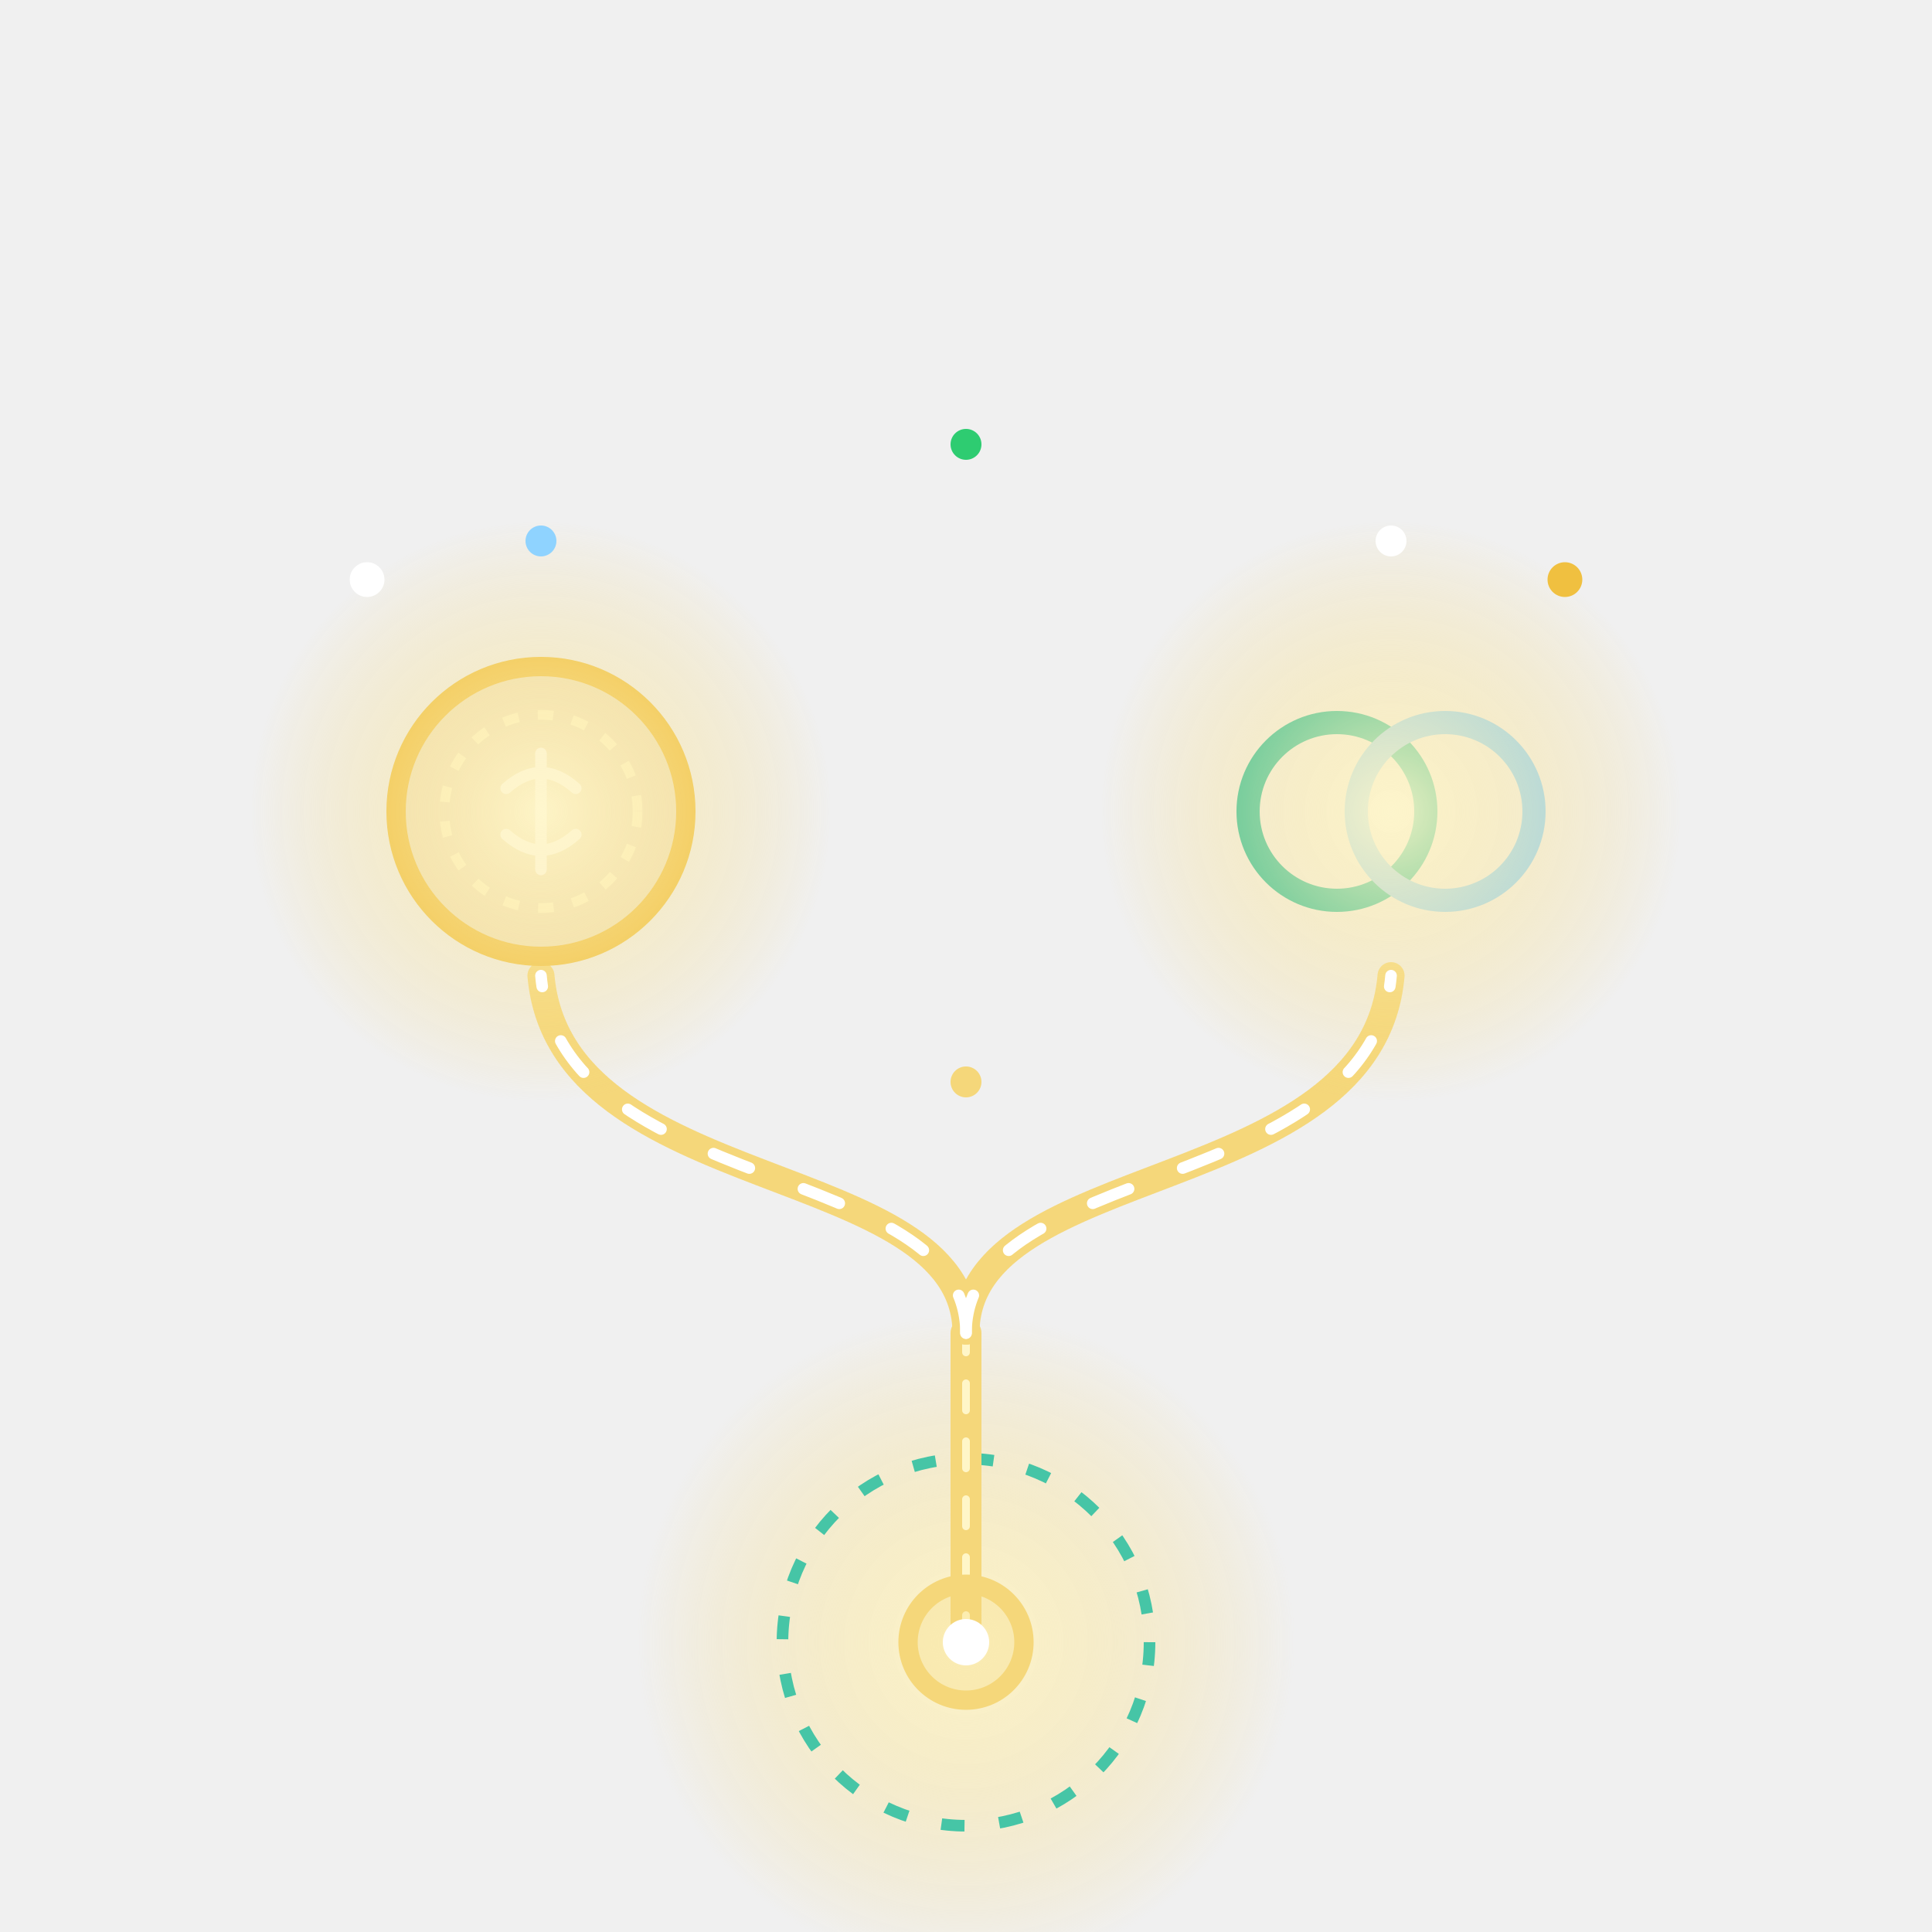
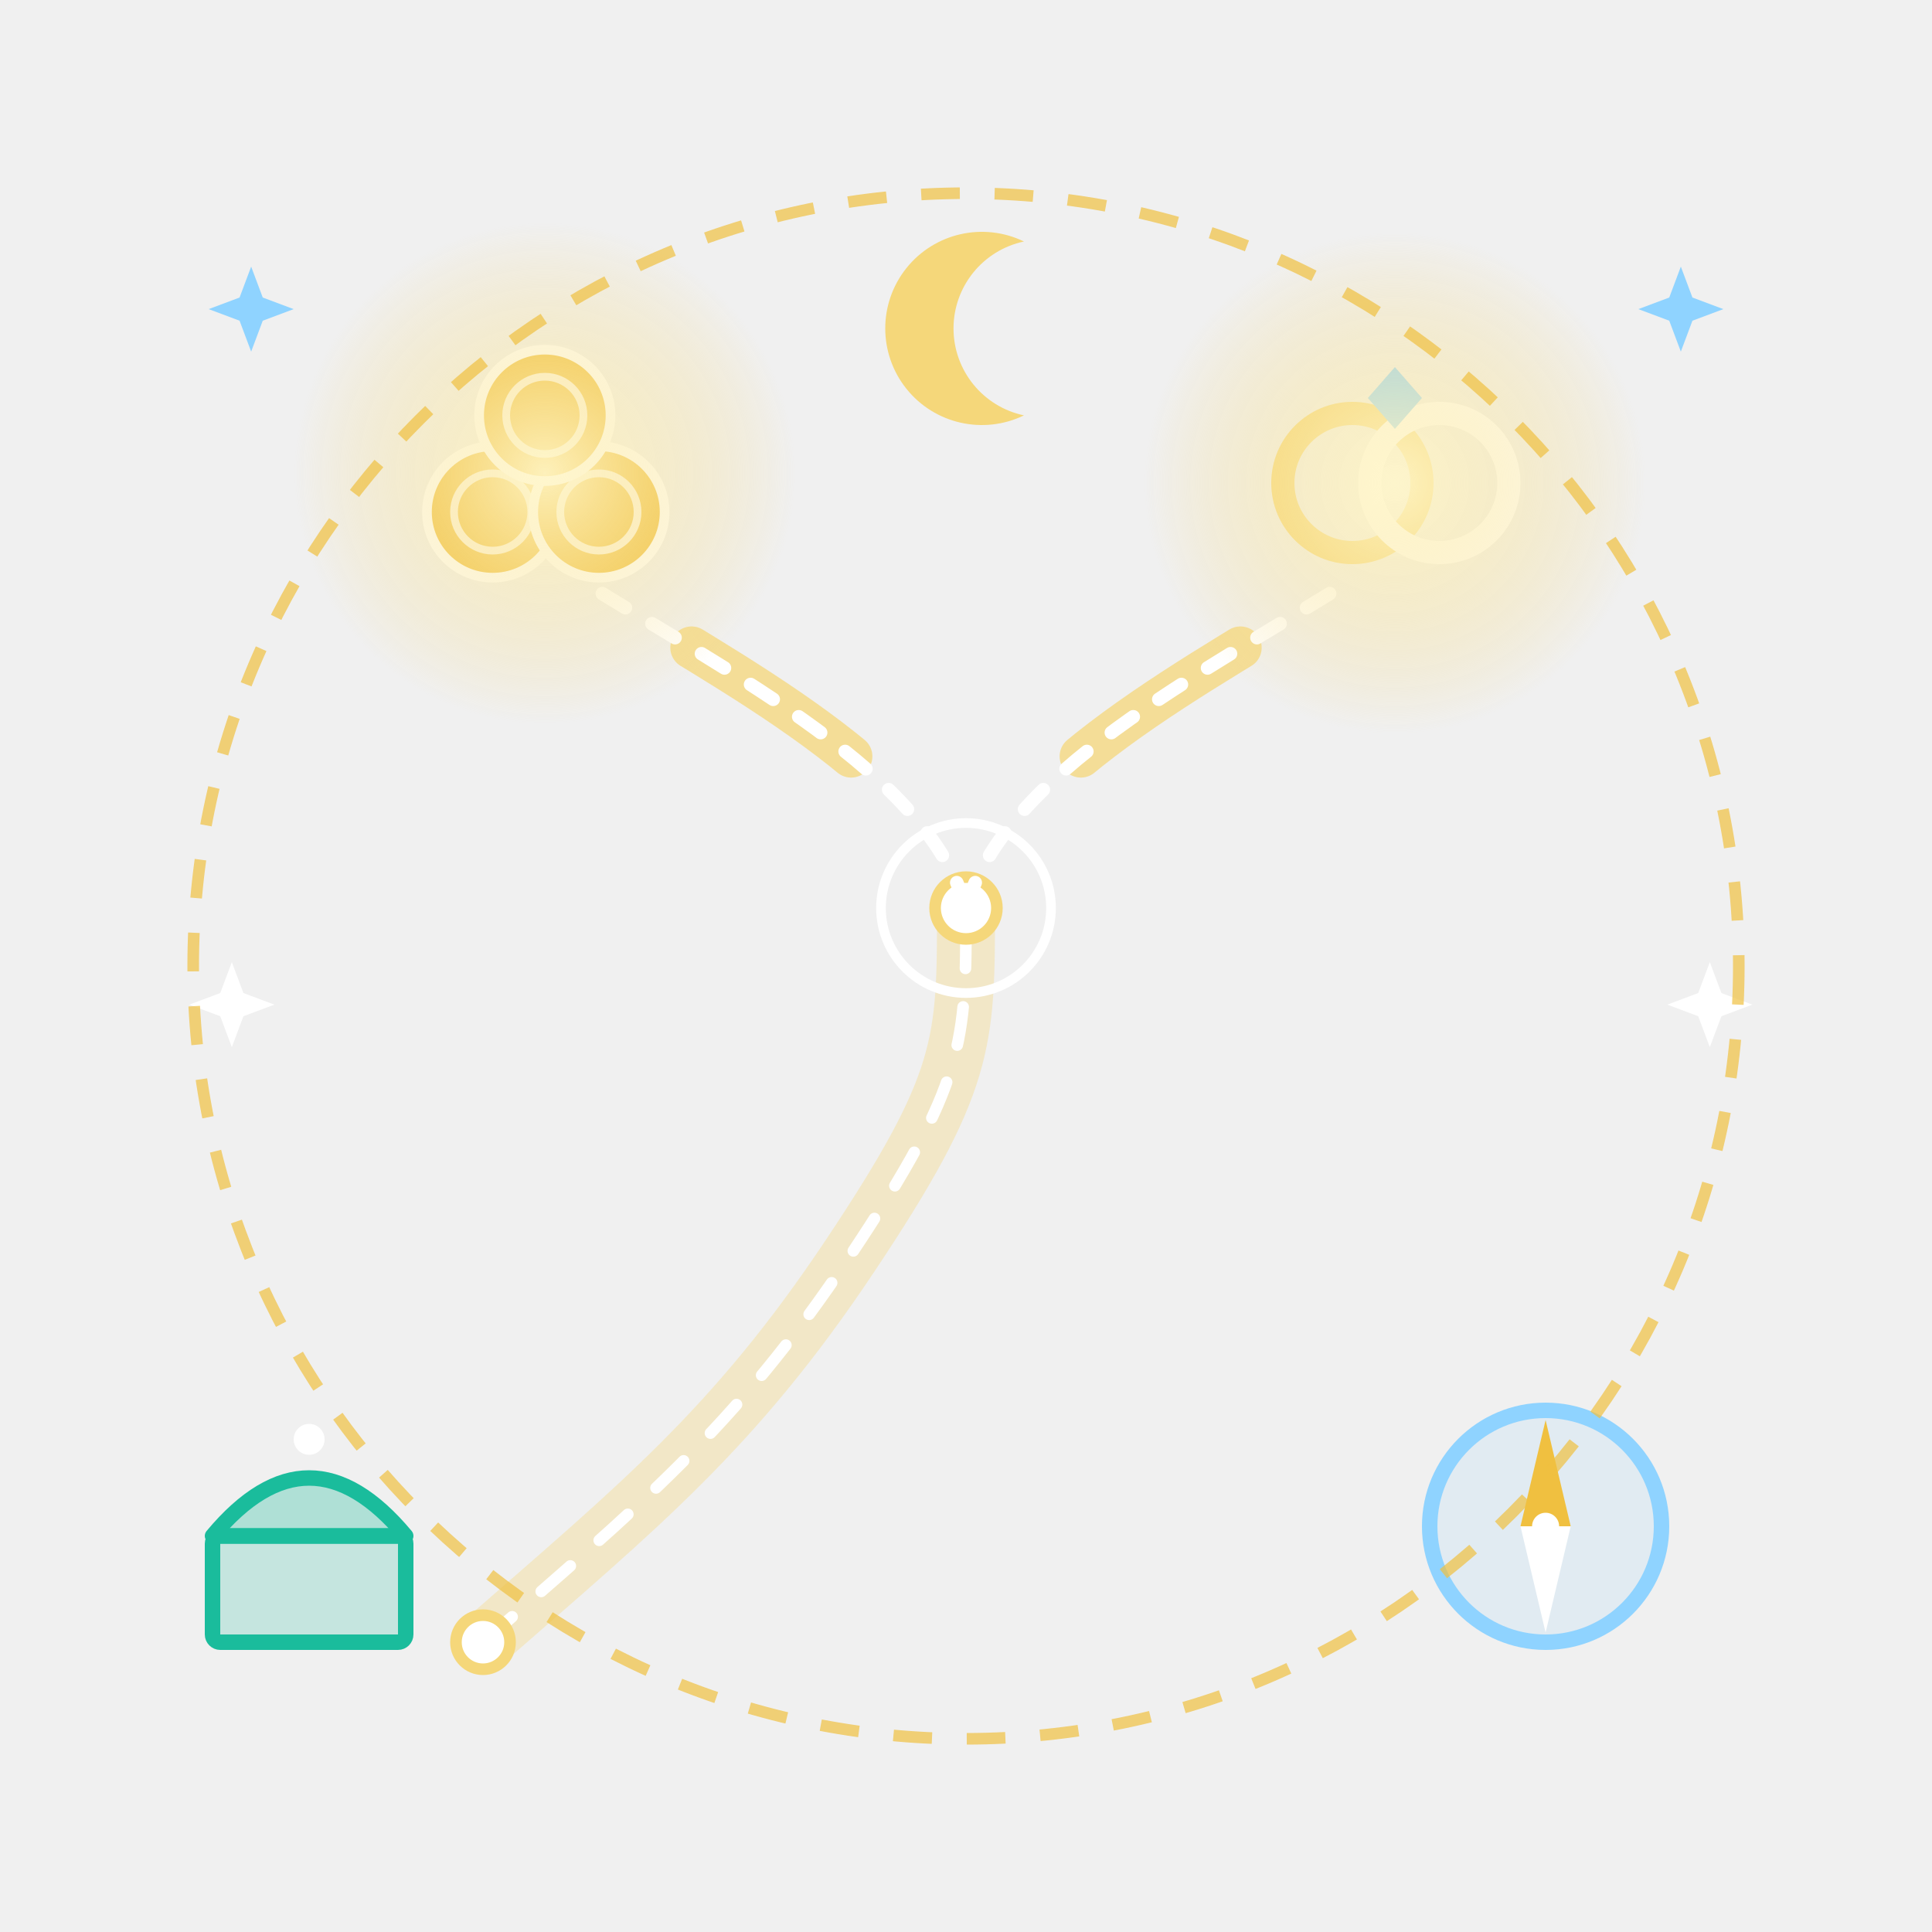
<svg xmlns="http://www.w3.org/2000/svg" viewBox="0 0 1000 1000">
  <defs>
    <radialGradient id="svg5-glow" cx="50%" cy="50%" r="50%">
      <stop offset="0" stop-color="#fff6c8" stop-opacity="0.9" />
      <stop offset="1" stop-color="#f5d77a" stop-opacity="0" />
    </radialGradient>
    <style>
-       /* Stage 1 (0-2s): the journey begins (start point and road) */
+       /* ===== ১০ stage, ৬ সেকেন্ড লুপ: প্রতি stage = ১০% = ০.৬ সেকেন্ড ===== */
+ 
+       /* Stage 1 (0-10%): হিজরতের পথ, সবসময় দৃশ্যমান */
      @keyframes svg5-k1 {
-         0%   { transform: scale(0.65); opacity: 0.7; }
-         30%  { transform: scale(1);    opacity: 1; }
-         90%  { transform: scale(1);    opacity: 1; }
-         100% { transform: scale(0.65); opacity: 0.7; }
+         0%   { transform: scale(0.6); opacity: 0.7; }
+         8%   { transform: scale(1);   opacity: 1; }
+         96%  { transform: scale(1);   opacity: 1; }
+         100% { transform: scale(0.6); opacity: 0.7; }
      }
-       /* Stage 2 (2-4s): the road forks to two worldly goals */
-       @keyframes svg5-k2 {
-         0%, 30%  { opacity: 0; }
-         42%, 88% { opacity: 1; }
-         100%     { opacity: 0; }
-       }
-       @keyframes svg5-draw {
-         0%, 30%   { stroke-dashoffset: 1; }
-         50%, 100% { stroke-dashoffset: 0; }
-       }
-       @keyframes svg5-pop {
-         0%, 45%   { transform: scale(0); }
-         58%       { transform: scale(1.12); }
-         66%, 100% { transform: scale(1); }
-       }
-       /* Stage 3 (4-6s): light travels along the roads to what was intended */
-       @keyframes svg5-k3 {
-         0%, 63%  { opacity: 0; }
-         75%, 88% { opacity: 1; }
-         100%     { opacity: 0; }
-       }
-       @keyframes svg5-flow {
-         from { stroke-dashoffset: 0; }
-         to   { stroke-dashoffset: -150; }
-       }
-       @keyframes svg5-pulse {
-         0%, 100% { transform: scale(0.9); opacity: 0.55; }
-         50%      { transform: scale(1.1); opacity: 1; }
-       }
-       @keyframes svg5-twinkle {
-         0%, 100% { opacity: 0.2; transform: scale(0.7); }
-         50%      { opacity: 1;   transform: scale(1.2); }
-       }
-       @keyframes svg5-spin { from { transform: rotate(0deg); } to { transform: rotate(360deg); } }
+       /* Stage 2..10: নিজের stage-এ ফোটে, ৯৬% থেকে ১০০% এ মিলিয়ে যায় */
+       @keyframes svg5-k2  { 0%, 10% { opacity: 0; } 14%, 96% { opacity: 1; } 100% { opacity: 0; } }
+       @keyframes svg5-k3  { 0%, 20% { opacity: 0; } 24%, 96% { opacity: 1; } 100% { opacity: 0; } }
+       @keyframes svg5-k4  { 0%, 30% { opacity: 0; } 34%, 96% { opacity: 1; } 100% { opacity: 0; } }
+       @keyframes svg5-k5  { 0%, 40% { opacity: 0; } 44%, 96% { opacity: 1; } 100% { opacity: 0; } }
+       @keyframes svg5-k6  { 0%, 50% { opacity: 0; } 54%, 96% { opacity: 1; } 100% { opacity: 0; } }
+       @keyframes svg5-k7  { 0%, 60% { opacity: 0; } 64%, 96% { opacity: 1; } 100% { opacity: 0; } }
+       @keyframes svg5-k8  { 0%, 70% { opacity: 0; } 74%, 96% { opacity: 1; } 100% { opacity: 0; } }
+       @keyframes svg5-k9  { 0%, 80% { opacity: 0; } 84%, 96% { opacity: 1; } 100% { opacity: 0; } }
+       @keyframes svg5-k10 { 0%, 90% { opacity: 0; } 94%, 96% { opacity: 1; } 100% { opacity: 0; } }

-       .svg5-s1 { animation: svg5-k1 6s ease-in-out infinite; transform-origin: 500px 850px; }
-       .svg5-s2 { animation: svg5-k2 6s ease-in-out infinite; }
-       .svg5-s3 { animation: svg5-k3 6s ease-in-out infinite; }
+       /* পথের শাখা আঁকা (stage 4) */
+       @keyframes svg5-dA { 0%, 30% { stroke-dashoffset: 100; } 38%, 100% { stroke-dashoffset: 0; } }
+       @keyframes svg5-dB { 0%, 34% { stroke-dashoffset: 100; } 42%, 100% { stroke-dashoffset: 0; } }

-       .svg5-halo1 { animation: svg5-pulse 3s ease-in-out infinite; transform-origin: 500px 850px; }
-       .svg5-ring0 { animation: svg5-spin 6s linear infinite; transform-origin: 500px 850px; }
+       /* মুদ্রা (stage 5) ও আংটি (stage 6) ফুটে ওঠা */
+       @keyframes svg5-pCoin { 0%, 40% { transform: scale(0); } 46% { transform: scale(1.15); } 50%, 100% { transform: scale(1); } }
+       @keyframes svg5-pRing { 0%, 50% { transform: scale(0); } 56% { transform: scale(1.15); } 60%, 100% { transform: scale(1); } }

-       .svg5-forkL { stroke-dasharray: 1; stroke-dashoffset: 1; animation: svg5-draw 6s ease-in-out infinite; }
-       .svg5-forkR { stroke-dasharray: 1; stroke-dashoffset: 1; animation: svg5-draw 6s ease-in-out infinite; }
-       .svg5-coin  { animation: svg5-pop 6s ease-in-out infinite; transform-origin: 280px 420px; }
-       .svg5-rings { animation: svg5-pop 6s ease-in-out infinite; transform-origin: 720px 420px; }
+       /* গন্তব্যের দিকে আলোর প্রবাহ (৩০ একক = এক পুনরাবৃত্তি) */
+       @keyframes svg5-dash { from { stroke-dashoffset: 0; } to { stroke-dashoffset: -30; } }

-       .svg5-flowL { stroke-dasharray: 20 30; animation: svg5-flow 3s linear infinite; }
-       .svg5-flowR { stroke-dasharray: 20 30; animation: svg5-flow 3s linear infinite; }
-       .svg5-haloL { animation: svg5-pulse 3s ease-in-out infinite;     transform-origin: 280px 420px; }
-       .svg5-haloR { animation: svg5-pulse 3s ease-in-out infinite -1.5s; transform-origin: 720px 420px; }
-       .svg5-sp1 { animation: svg5-twinkle 2s ease-in-out infinite;       transform-origin: 190px 300px; }
-       .svg5-sp2 { animation: svg5-twinkle 2s ease-in-out infinite -0.7s; transform-origin: 810px 300px; }
-       .svg5-sp3 { animation: svg5-twinkle 3s ease-in-out infinite -1.4s; transform-origin: 280px 280px; }
-       .svg5-sp4 { animation: svg5-twinkle 3s ease-in-out infinite -0.5s; transform-origin: 720px 280px; }
-       .svg5-sp5 { animation: svg5-twinkle 2s ease-in-out infinite -1.2s; transform-origin: 500px 560px; }
-       .svg5-sp6 { animation: svg5-twinkle 2s ease-in-out infinite -0.3s; transform-origin: 500px 230px; }
+       /* দিকনির্দেশক কাঁটা দোলে */
+       @keyframes svg5-sway { 0%, 100% { transform: rotate(-25deg); } 50% { transform: rotate(25deg); } }
+ 
+       /* ছোট বাড়তি অ্যানিমেশন (৬ সেকেন্ডে সমান ভাগ হয়) */
+       @keyframes svg5-twinkle { 0%, 100% { opacity: 0.45; } 50% { opacity: 1; } }
+       @keyframes svg5-pulse   { 0%, 100% { opacity: 0.55; } 50% { opacity: 1; } }
+       @keyframes svg5-spin    { from { transform: rotate(0deg); } to { transform: rotate(360deg); } }
+ 
+       .svg5-s1  { animation: svg5-k1 6s ease-in-out infinite; transform-origin: 500px 650px; }
+       .svg5-s2  { animation: svg5-k2 6s ease-in-out infinite; }
+       .svg5-s3  { animation: svg5-k3 6s ease-in-out infinite; }
+       .svg5-s4  { animation: svg5-k4 6s ease-in-out infinite; }
+       .svg5-s5  { animation: svg5-k5 6s ease-in-out infinite; }
+       .svg5-s6  { animation: svg5-k6 6s ease-in-out infinite; }
+       .svg5-s7  { animation: svg5-k7 6s ease-in-out infinite; }
+       .svg5-s8  { animation: svg5-k8 6s ease-in-out infinite; }
+       .svg5-s9  { animation: svg5-k9 6s ease-in-out infinite; }
+       .svg5-s10 { animation: svg5-k10 6s ease-in-out infinite; }
+ 
+       .svg5-branch { stroke-dasharray: 100; stroke-dashoffset: 100; }
+       .svg5-bA { animation: svg5-dA 6s ease-in-out infinite; }
+       .svg5-bB { animation: svg5-dB 6s ease-in-out infinite; }
+ 
+       .svg5-coins { animation: svg5-pCoin 6s ease-out infinite; transform-origin: 282px 245px; }
+       .svg5-rings { animation: svg5-pRing 6s ease-out infinite; transform-origin: 722px 250px; }
+ 
+       .svg5-flow { stroke-dasharray: 14 16; animation: svg5-dash 1.5s linear infinite; }
+       .svg5-needle { animation: svg5-sway 3s ease-in-out infinite; transform-origin: 800px 790px; }
+ 
+       .svg5-halo  { animation: svg5-pulse 2s ease-in-out infinite; }
+       .svg5-star  { animation: svg5-twinkle 2s ease-in-out infinite; }
+       .svg5-star2 { animation: svg5-twinkle 2s ease-in-out infinite; animation-delay: -1s; }
+       .svg5-ring  { animation: svg5-spin 6s linear infinite; transform-origin: 500px 500px; }
    </style>
  </defs>
  <g class="svg5-s1">
-     <circle class="svg5-halo1" cx="500" cy="850" r="170" fill="url(#svg5-glow)" />
-     <g class="svg5-ring0">
-       <circle cx="500" cy="850" r="95" fill="none" stroke="#1abc9c" stroke-width="6" stroke-dasharray="12 18" opacity="0.8" />
-     </g>
-     <path d="M500 850 L500 690" fill="none" stroke="#f5d77a" stroke-width="16" stroke-linecap="round" />
-     <path d="M500 850 L500 690" fill="none" stroke="#fff6c8" stroke-width="4" stroke-linecap="round" stroke-dasharray="14 16" />
-     <circle cx="500" cy="850" r="30" fill="#f5d77a" fill-opacity="0.3" stroke="#f5d77a" stroke-width="10" />
-     <circle cx="500" cy="850" r="12" fill="#ffffff" />
+     <path d="M250 850 C330 780 380 740 440 650 S500 540 500 470" fill="none" stroke="#f5d77a" stroke-width="30" stroke-linecap="round" opacity="0.35" />
+     <path d="M250 850 C330 780 380 740 440 650 S500 540 500 470" fill="none" stroke="#ffffff" stroke-width="6" stroke-linecap="round" stroke-dasharray="20 20" />
+     <circle cx="250" cy="850" r="14" fill="#ffffff" stroke="#f5d77a" stroke-width="6" />
  </g>
  <g class="svg5-s2">
-     <path class="svg5-forkL" pathLength="1" d="M500 690 C500 600 290 620 280 505" fill="none" stroke="#f5d77a" stroke-width="14" stroke-linecap="round" />
-     <path class="svg5-forkR" pathLength="1" d="M500 690 C500 600 710 620 720 505" fill="none" stroke="#f5d77a" stroke-width="14" stroke-linecap="round" />
-     <g class="svg5-coin">
-       <circle cx="280" cy="420" r="75" fill="#f0c040" fill-opacity="0.3" stroke="#f0c040" stroke-width="10" />
-       <circle cx="280" cy="420" r="50" fill="none" stroke="#fff6c8" stroke-width="5" stroke-dasharray="8 10" />
-       <path d="M280 390 L280 450 M262 408 Q280 392 298 408 M262 432 Q280 448 298 432" fill="none" stroke="#ffffff" stroke-width="6" stroke-linecap="round" />
+     <rect x="110" y="795" width="100" height="55" rx="4" fill="#1abc9c" fill-opacity="0.2" stroke="#1abc9c" stroke-width="8" stroke-linejoin="round" />
+     <path d="M110 795 Q160 735 210 795 Z" fill="#1abc9c" fill-opacity="0.3" stroke="#1abc9c" stroke-width="8" stroke-linejoin="round" />
+     <circle cx="160" cy="745" r="8" fill="#ffffff" />
+   </g>
+   <g class="svg5-s3">
+     <circle cx="800" cy="790" r="60" fill="#8fd3ff" fill-opacity="0.15" stroke="#8fd3ff" stroke-width="8" />
+     <g class="svg5-needle">
+       <path d="M800 735 L813 790 L787 790 Z" fill="#f0c040" />
+       <path d="M800 845 L813 790 L787 790 Z" fill="#ffffff" />
    </g>
-     <g class="svg5-rings">
-       <circle cx="692" cy="420" r="46" fill="none" stroke="#1abc9c" stroke-width="12" />
-       <circle cx="748" cy="420" r="46" fill="none" stroke="#8fd3ff" stroke-width="12" />
+     <circle cx="800" cy="790" r="7" fill="#ffffff" />
+   </g>
+   <g class="svg5-s4">
+     <path class="svg5-branch svg5-bA" pathLength="100" d="M500 470 C480 400 380 350 300 300" fill="none" stroke="#f5d77a" stroke-width="22" stroke-linecap="round" opacity="0.75" />
+     <path class="svg5-branch svg5-bB" pathLength="100" d="M500 470 C520 400 620 350 700 300" fill="none" stroke="#f5d77a" stroke-width="22" stroke-linecap="round" opacity="0.75" />
+     <circle cx="500" cy="470" r="16" fill="#ffffff" stroke="#f5d77a" stroke-width="6" />
+   </g>
+   <g class="svg5-s5">
+     <g class="svg5-coins">
+       <g fill="#f0c040" stroke="#ffffff" stroke-width="5">
+         <circle cx="255" cy="265" r="34" />
+         <circle cx="310" cy="265" r="34" />
+         <circle cx="282" cy="215" r="34" />
+       </g>
+       <g fill="none" stroke="#ffffff" stroke-width="4" opacity="0.8">
+         <circle cx="255" cy="265" r="20" />
+         <circle cx="310" cy="265" r="20" />
+         <circle cx="282" cy="215" r="20" />
+       </g>
    </g>
  </g>
-   <g class="svg5-s3">
-     <circle class="svg5-haloL" cx="280" cy="420" r="150" fill="url(#svg5-glow)" />
-     <circle class="svg5-haloR" cx="720" cy="420" r="150" fill="url(#svg5-glow)" />
-     <path class="svg5-flowL" d="M500 690 C500 600 290 620 280 505" fill="none" stroke="#ffffff" stroke-width="6" stroke-linecap="round" />
-     <path class="svg5-flowR" d="M500 690 C500 600 710 620 720 505" fill="none" stroke="#ffffff" stroke-width="6" stroke-linecap="round" />
-     <circle class="svg5-sp1" cx="190" cy="300" r="9" fill="#ffffff" />
-     <circle class="svg5-sp2" cx="810" cy="300" r="9" fill="#f0c040" />
-     <circle class="svg5-sp3" cx="280" cy="280" r="8" fill="#8fd3ff" />
-     <circle class="svg5-sp4" cx="720" cy="280" r="8" fill="#ffffff" />
-     <circle class="svg5-sp5" cx="500" cy="560" r="8" fill="#f5d77a" />
-     <circle class="svg5-sp6" cx="500" cy="230" r="8" fill="#2ecc71" />
+   <g class="svg5-s6">
+     <g class="svg5-rings">
+       <circle cx="700" cy="250" r="36" fill="none" stroke="#f5d77a" stroke-width="12" />
+       <circle cx="745" cy="250" r="36" fill="none" stroke="#ffffff" stroke-width="12" />
+       <path d="M722 190 L736 206 L722 222 L708 206 Z" fill="#8fd3ff" />
+     </g>
+   </g>
+   <g class="svg5-s7">
+     <path class="svg5-flow" d="M500 470 C480 400 380 350 300 300" fill="none" stroke="#ffffff" stroke-width="7" stroke-linecap="round" />
+     <path class="svg5-flow" d="M500 470 C520 400 620 350 700 300" fill="none" stroke="#ffffff" stroke-width="7" stroke-linecap="round" />
+   </g>
+   <g class="svg5-s8">
+     <circle class="svg5-halo" cx="282" cy="245" r="130" fill="url(#svg5-glow)" />
+     <circle class="svg5-halo" cx="722" cy="250" r="130" fill="url(#svg5-glow)" />
+   </g>
+   <g class="svg5-s9">
+     <path d="M530 125 A50 50 0 1 0 530 215 A46 46 0 0 1 530 125 Z" fill="#f5d77a" />
+     <path class="svg5-star" d="M130 138 L136 154 L152 160 L136 166 L130 182 L124 166 L108 160 L124 154 Z" fill="#8fd3ff" />
+     <path class="svg5-star2" d="M870 138 L876 154 L892 160 L876 166 L870 182 L864 166 L848 160 L864 154 Z" fill="#8fd3ff" />
+     <path class="svg5-star2" d="M120 498 L126 514 L142 520 L126 526 L120 542 L114 526 L98 520 L114 514 Z" fill="#ffffff" />
+     <path class="svg5-star" d="M885 498 L891 514 L907 520 L891 526 L885 542 L879 526 L863 520 L879 514 Z" fill="#ffffff" />
+   </g>
+   <g class="svg5-s10">
+     <circle class="svg5-ring" cx="500" cy="500" r="400" fill="none" stroke="#f0c040" stroke-width="6" stroke-dasharray="20 18" opacity="0.7" />
+     <circle class="svg5-halo" cx="500" cy="470" r="44" fill="none" stroke="#ffffff" stroke-width="5" />
  </g>
</svg>
